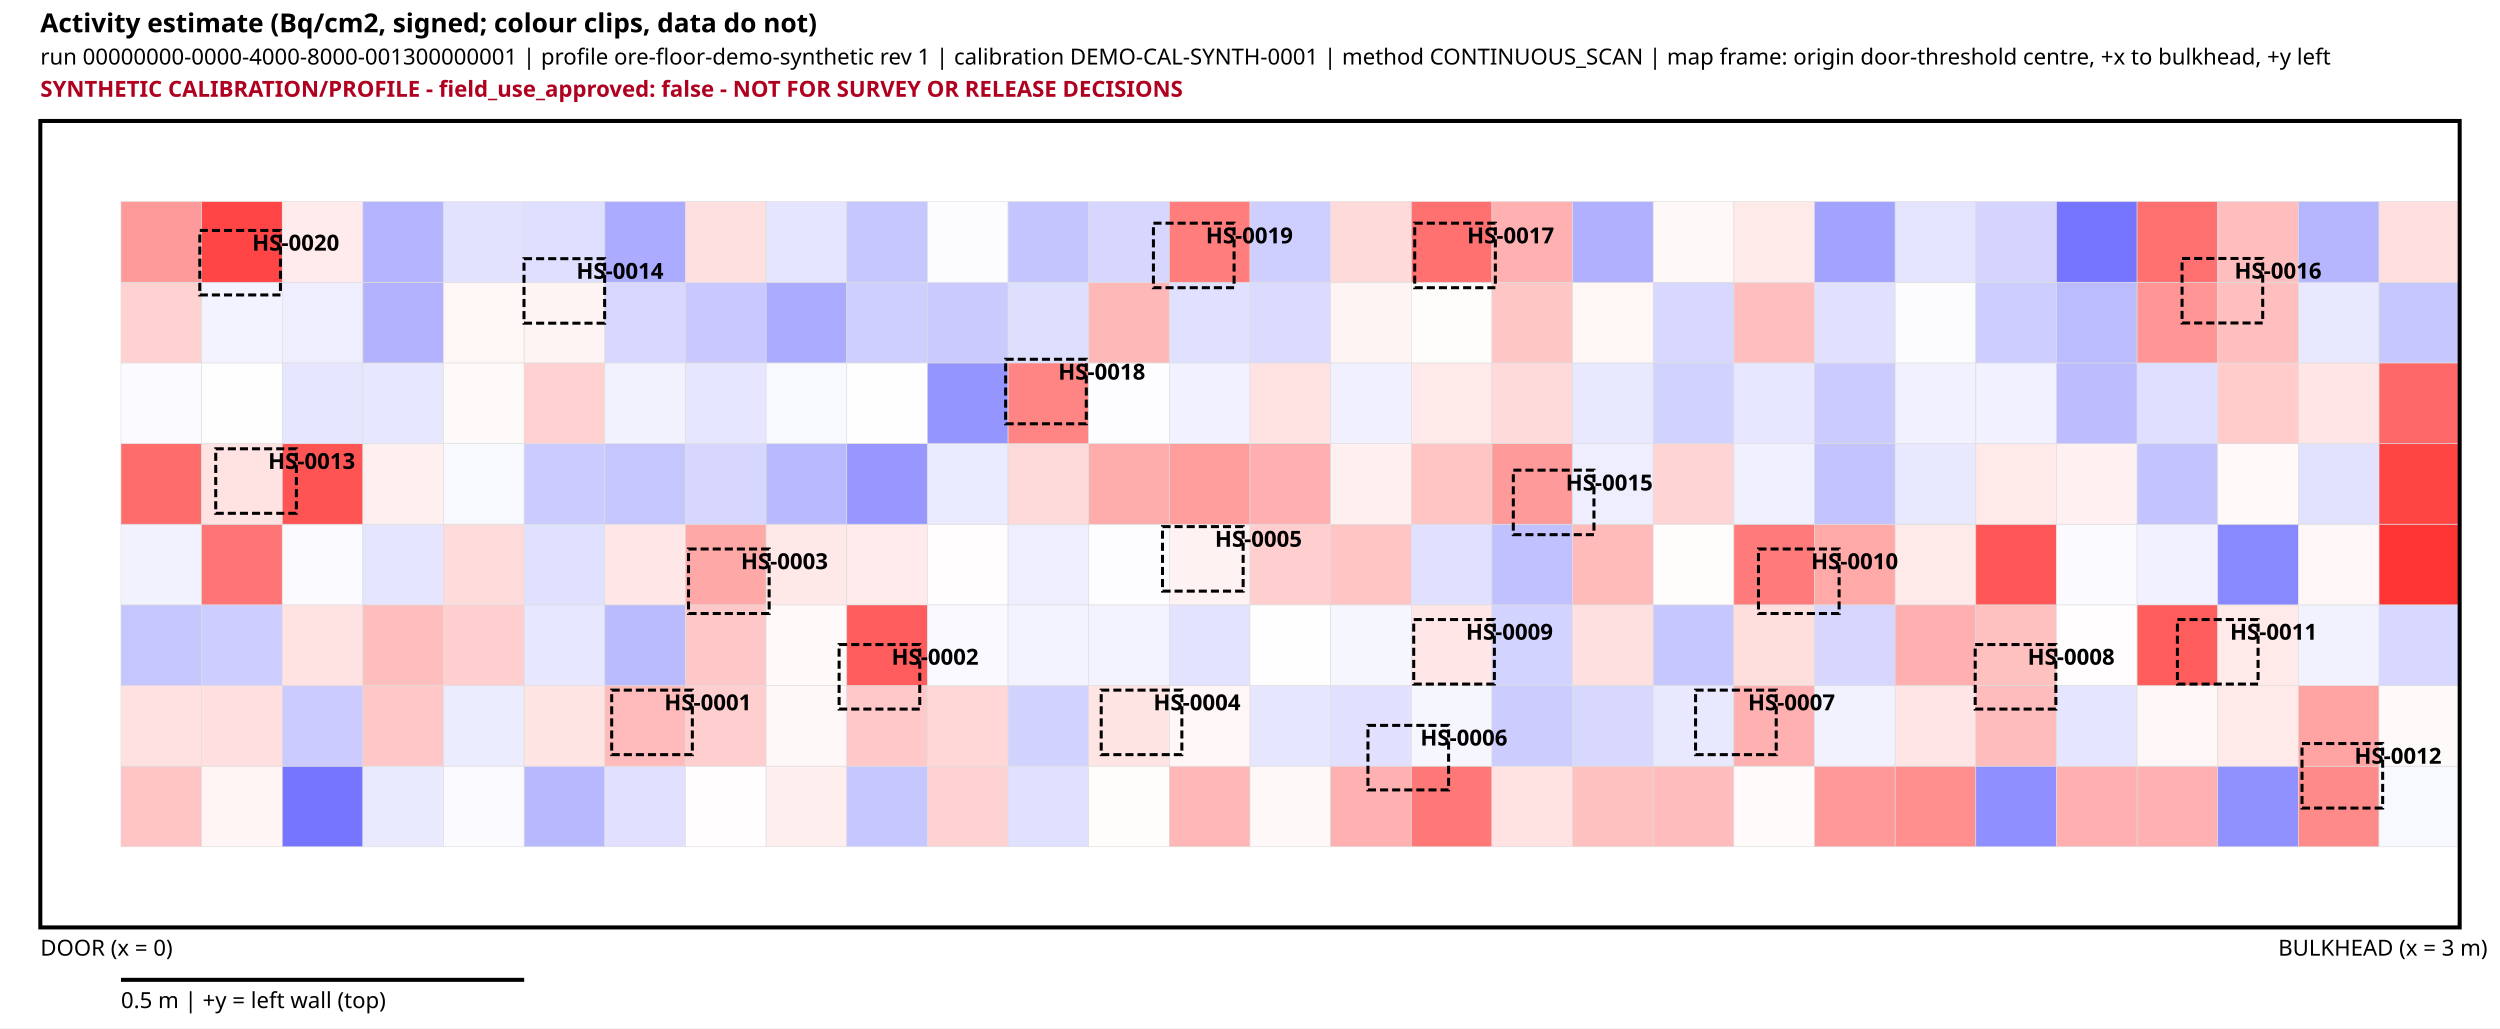
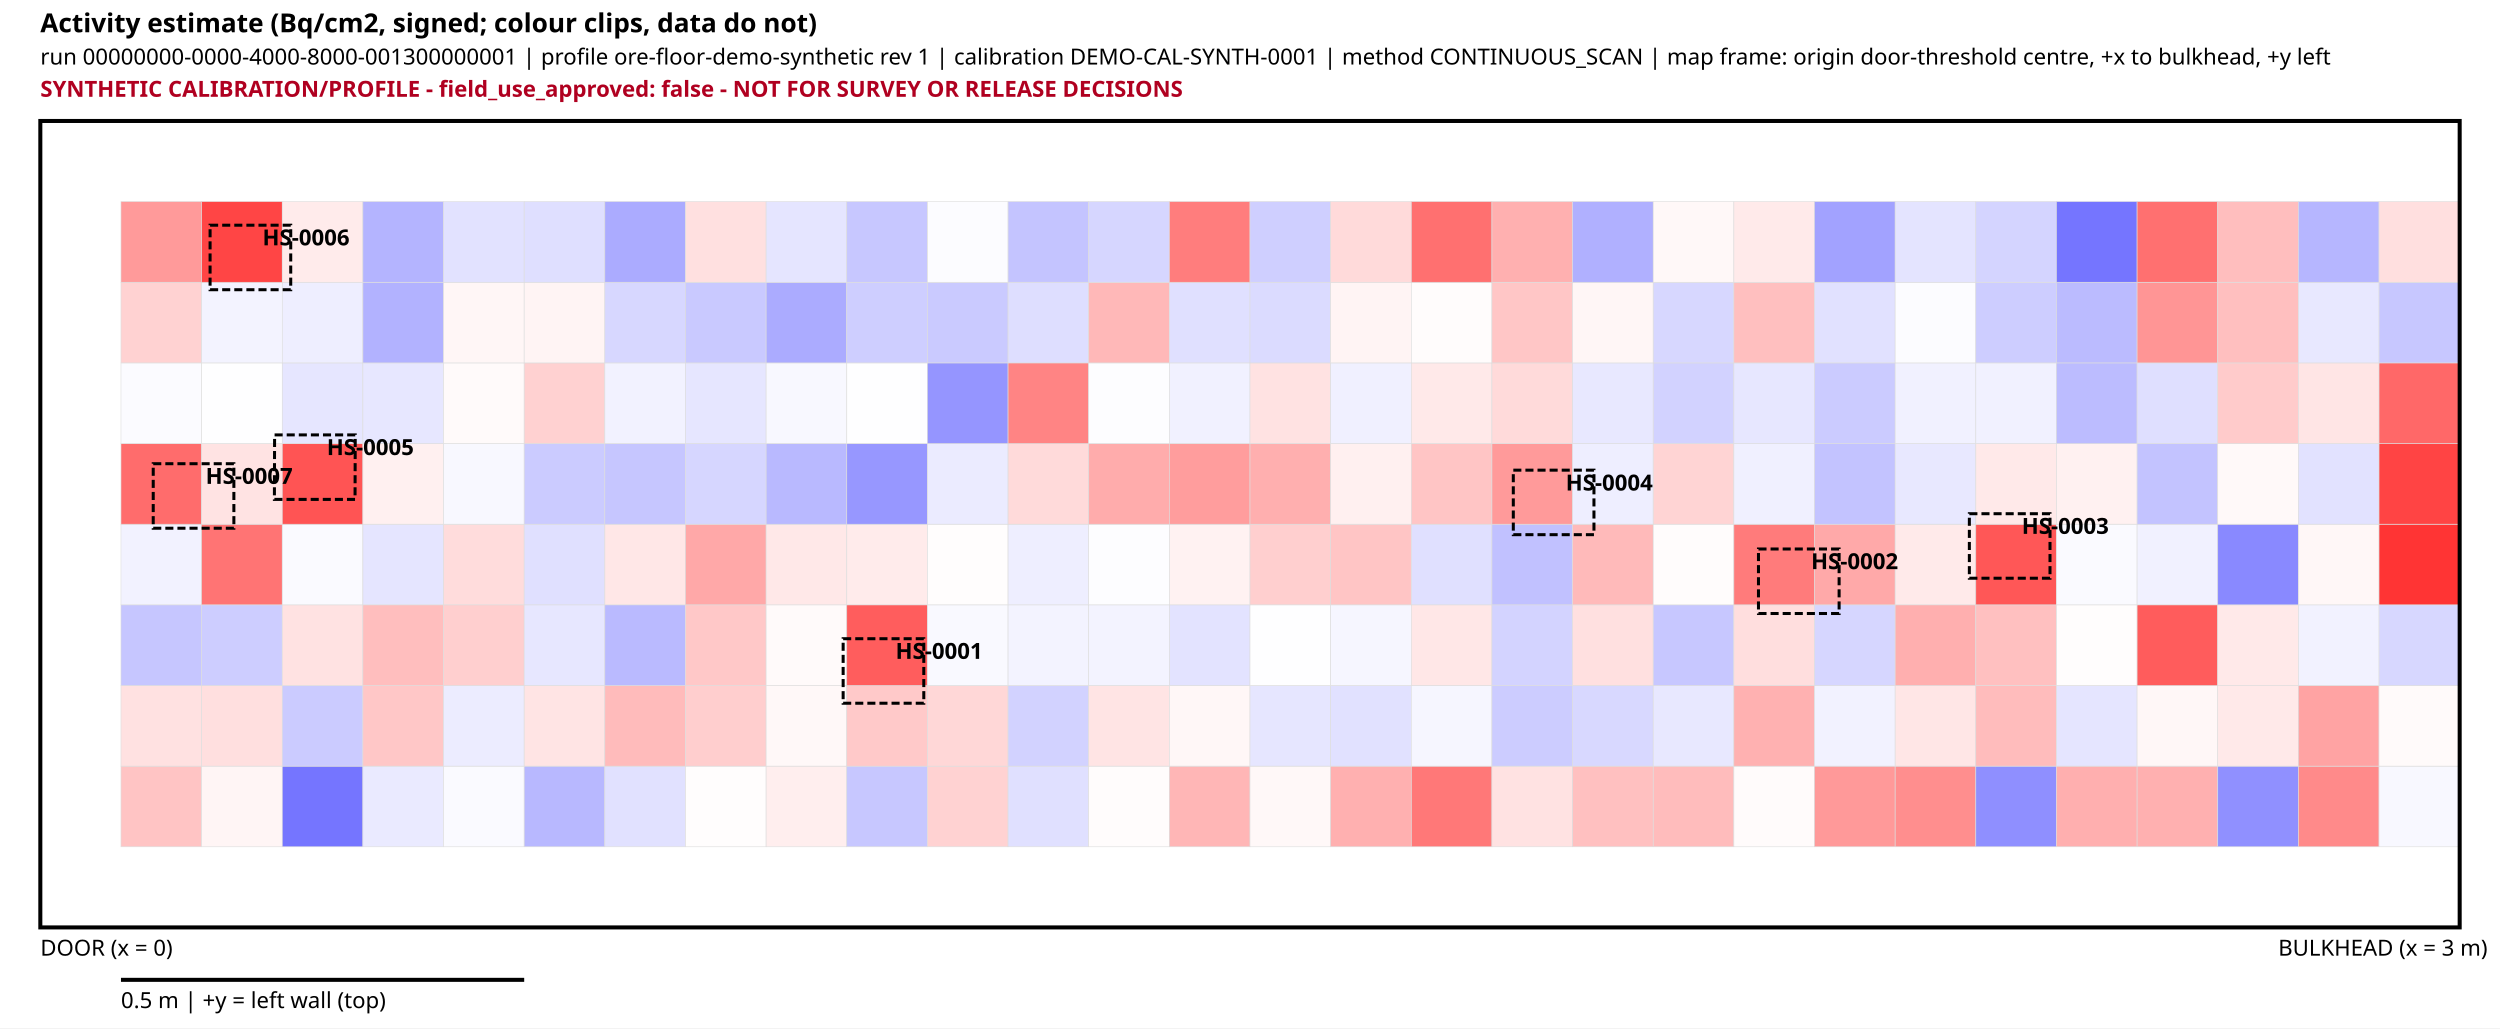
<svg xmlns="http://www.w3.org/2000/svg" width="1240" height="510" viewBox="0 0 1240 510" font-family="sans-serif" font-size="11">
  <defs>
    <pattern id="p-UNVISITED" width="8" height="8" patternUnits="userSpaceOnUse">
      <rect width="8" height="8" fill="#fff" />
      <path d="M0 8L8 0" stroke="#888" stroke-width="1" />
    </pattern>
    <pattern id="p-INVALID_DATA" width="8" height="8" patternUnits="userSpaceOnUse">
      <rect width="8" height="8" fill="#f6d5d5" />
      <path d="M0 0L8 8M0 8L8 0" stroke="#c83c3c" stroke-width="1" />
    </pattern>
    <pattern id="p-INSUFFICIENT_SENSITIVITY" width="6" height="6" patternUnits="userSpaceOnUse">
      <rect width="6" height="6" fill="#fdebc8" />
      <circle cx="3" cy="3" r="1.2" fill="#b9770e" />
    </pattern>
    <pattern id="p-BLOCKED" width="8" height="8" patternUnits="userSpaceOnUse">
      <rect width="8" height="8" fill="#e4dcf0" />
      <path d="M0 4H8" stroke="#785aa0" stroke-width="2" />
    </pattern>
    <pattern id="p-EXCLUDED" width="8" height="8" patternUnits="userSpaceOnUse">
      <rect width="8" height="8" fill="#5a5a5a" />
    </pattern>
    <pattern id="p-ACCEPTABLE" width="8" height="8" patternUnits="userSpaceOnUse">
      <rect width="8" height="8" fill="#2e8b57" />
    </pattern>
  </defs>
  <rect width="1240" height="510" fill="#fff" />
  <text x="20" y="16" font-size="13" font-weight="bold">Activity estimate (Bq/cm2, signed; colour clips, data do not)</text>
  <text x="20" y="32">run 00000000-0000-4000-8000-001300000001 | profile ore-floor-demo-synthetic rev 1 | calibration DEMO-CAL-SYNTH-0001 | method CONTINUOUS_SCAN | map frame: origin door-threshold centre, +x to bulkhead, +y left</text>
  <text x="20" y="48" fill="#b00020" font-weight="bold">SYNTHETIC CALIBRATION/PROFILE - field_use_approved: false - NOT FOR SURVEY OR RELEASE DECISIONS</text>
  <rect x="60.0" y="380.0" width="40.0" height="40.0" fill="rgb(255, 196, 196)" stroke="#ddd" stroke-width="0.3" />
  <rect x="100.0" y="380.0" width="40.0" height="40.0" fill="rgb(255, 245, 245)" stroke="#ddd" stroke-width="0.3" />
  <rect x="140.0" y="380.0" width="40.0" height="40.0" fill="rgb(117, 117, 255)" stroke="#ddd" stroke-width="0.3" />
  <rect x="180.0" y="380.0" width="40.0" height="40.0" fill="rgb(234, 234, 255)" stroke="#ddd" stroke-width="0.3" />
  <rect x="220.0" y="380.0" width="40.0" height="40.0" fill="rgb(250, 250, 255)" stroke="#ddd" stroke-width="0.3" />
  <rect x="260.0" y="380.0" width="40.0" height="40.0" fill="rgb(184, 184, 255)" stroke="#ddd" stroke-width="0.3" />
  <rect x="300.0" y="380.0" width="40.0" height="40.0" fill="rgb(225, 225, 255)" stroke="#ddd" stroke-width="0.3" />
  <rect x="340.0" y="380.0" width="40.0" height="40.0" fill="rgb(255, 253, 253)" stroke="#ddd" stroke-width="0.3" />
  <rect x="380.0" y="380.0" width="40.0" height="40.0" fill="rgb(255, 238, 238)" stroke="#ddd" stroke-width="0.3" />
  <rect x="420.0" y="380.0" width="40.0" height="40.0" fill="rgb(199, 199, 255)" stroke="#ddd" stroke-width="0.3" />
  <rect x="460.0" y="380.0" width="40.0" height="40.0" fill="rgb(255, 210, 210)" stroke="#ddd" stroke-width="0.3" />
  <rect x="500.0" y="380.0" width="40.0" height="40.0" fill="rgb(224, 224, 255)" stroke="#ddd" stroke-width="0.3" />
  <rect x="540.0" y="380.0" width="40.0" height="40.0" fill="rgb(255, 252, 252)" stroke="#ddd" stroke-width="0.3" />
  <rect x="580.0" y="380.0" width="40.0" height="40.0" fill="rgb(255, 182, 182)" stroke="#ddd" stroke-width="0.3" />
  <rect x="620.0" y="380.0" width="40.0" height="40.0" fill="rgb(255, 248, 248)" stroke="#ddd" stroke-width="0.3" />
  <rect x="660.0" y="380.0" width="40.0" height="40.0" fill="rgb(255, 176, 176)" stroke="#ddd" stroke-width="0.3" />
  <rect x="700.0" y="380.0" width="40.0" height="40.0" fill="rgb(255, 120, 120)" stroke="#ddd" stroke-width="0.3" />
  <rect x="740.0" y="380.0" width="40.0" height="40.0" fill="rgb(255, 226, 226)" stroke="#ddd" stroke-width="0.3" />
  <rect x="780.0" y="380.0" width="40.0" height="40.0" fill="rgb(255, 192, 192)" stroke="#ddd" stroke-width="0.3" />
  <rect x="820.0" y="380.0" width="40.0" height="40.0" fill="rgb(255, 188, 188)" stroke="#ddd" stroke-width="0.3" />
  <rect x="860.0" y="380.0" width="40.0" height="40.0" fill="rgb(255, 251, 251)" stroke="#ddd" stroke-width="0.3" />
  <rect x="900.0" y="380.0" width="40.0" height="40.0" fill="rgb(255, 153, 153)" stroke="#ddd" stroke-width="0.3" />
  <rect x="940.0" y="380.0" width="40.0" height="40.0" fill="rgb(255, 142, 142)" stroke="#ddd" stroke-width="0.3" />
  <rect x="980.0" y="380.0" width="40.0" height="40.0" fill="rgb(143, 143, 255)" stroke="#ddd" stroke-width="0.3" />
  <rect x="1020.0" y="380.0" width="40.0" height="40.0" fill="rgb(255, 175, 175)" stroke="#ddd" stroke-width="0.3" />
  <rect x="1060.0" y="380.0" width="40.0" height="40.0" fill="rgb(255, 176, 176)" stroke="#ddd" stroke-width="0.3" />
  <rect x="1100.0" y="380.0" width="40.0" height="40.0" fill="rgb(144, 144, 255)" stroke="#ddd" stroke-width="0.3" />
  <rect x="1140.0" y="380.0" width="40.0" height="40.0" fill="rgb(255, 138, 138)" stroke="#ddd" stroke-width="0.3" />
  <rect x="1180.0" y="380.0" width="40.0" height="40.0" fill="rgb(248, 248, 255)" stroke="#ddd" stroke-width="0.3" />
  <rect x="60.0" y="340.0" width="40.0" height="40.0" fill="rgb(255, 225, 225)" stroke="#ddd" stroke-width="0.3" />
  <rect x="100.0" y="340.0" width="40.0" height="40.0" fill="rgb(255, 223, 223)" stroke="#ddd" stroke-width="0.3" />
  <rect x="140.0" y="340.0" width="40.0" height="40.0" fill="rgb(203, 203, 255)" stroke="#ddd" stroke-width="0.3" />
  <rect x="180.0" y="340.0" width="40.0" height="40.0" fill="rgb(255, 199, 199)" stroke="#ddd" stroke-width="0.3" />
  <rect x="220.0" y="340.0" width="40.0" height="40.0" fill="rgb(236, 236, 255)" stroke="#ddd" stroke-width="0.3" />
  <rect x="260.0" y="340.0" width="40.0" height="40.0" fill="rgb(255, 228, 228)" stroke="#ddd" stroke-width="0.3" />
  <rect x="300.0" y="340.0" width="40.0" height="40.0" fill="rgb(255, 187, 187)" stroke="#ddd" stroke-width="0.3" />
  <rect x="340.0" y="340.0" width="40.0" height="40.0" fill="rgb(255, 206, 206)" stroke="#ddd" stroke-width="0.3" />
  <rect x="380.0" y="340.0" width="40.0" height="40.0" fill="rgb(255, 248, 248)" stroke="#ddd" stroke-width="0.3" />
  <rect x="420.0" y="340.0" width="40.0" height="40.0" fill="rgb(255, 201, 201)" stroke="#ddd" stroke-width="0.3" />
  <rect x="460.0" y="340.0" width="40.0" height="40.0" fill="rgb(255, 215, 215)" stroke="#ddd" stroke-width="0.3" />
  <rect x="500.0" y="340.0" width="40.0" height="40.0" fill="rgb(210, 210, 255)" stroke="#ddd" stroke-width="0.3" />
  <rect x="540.0" y="340.0" width="40.0" height="40.0" fill="rgb(255, 228, 228)" stroke="#ddd" stroke-width="0.3" />
  <rect x="580.0" y="340.0" width="40.0" height="40.0" fill="rgb(255, 247, 247)" stroke="#ddd" stroke-width="0.3" />
  <rect x="620.0" y="340.0" width="40.0" height="40.0" fill="rgb(230, 230, 255)" stroke="#ddd" stroke-width="0.3" />
  <rect x="660.0" y="340.0" width="40.0" height="40.0" fill="rgb(225, 225, 255)" stroke="#ddd" stroke-width="0.3" />
  <rect x="700.0" y="340.0" width="40.0" height="40.0" fill="rgb(246, 246, 255)" stroke="#ddd" stroke-width="0.3" />
  <rect x="740.0" y="340.0" width="40.0" height="40.0" fill="rgb(204, 204, 255)" stroke="#ddd" stroke-width="0.3" />
  <rect x="780.0" y="340.0" width="40.0" height="40.0" fill="rgb(216, 216, 255)" stroke="#ddd" stroke-width="0.3" />
  <rect x="820.0" y="340.0" width="40.0" height="40.0" fill="rgb(232, 232, 255)" stroke="#ddd" stroke-width="0.3" />
  <rect x="860.0" y="340.0" width="40.0" height="40.0" fill="rgb(255, 177, 177)" stroke="#ddd" stroke-width="0.3" />
  <rect x="900.0" y="340.0" width="40.0" height="40.0" fill="rgb(242, 242, 255)" stroke="#ddd" stroke-width="0.3" />
  <rect x="940.0" y="340.0" width="40.0" height="40.0" fill="rgb(255, 230, 230)" stroke="#ddd" stroke-width="0.3" />
  <rect x="980.0" y="340.0" width="40.0" height="40.0" fill="rgb(255, 188, 188)" stroke="#ddd" stroke-width="0.3" />
  <rect x="1020.0" y="340.0" width="40.0" height="40.0" fill="rgb(229, 229, 255)" stroke="#ddd" stroke-width="0.3" />
  <rect x="1060.0" y="340.0" width="40.0" height="40.0" fill="rgb(255, 247, 247)" stroke="#ddd" stroke-width="0.3" />
  <rect x="1100.0" y="340.0" width="40.0" height="40.0" fill="rgb(255, 233, 233)" stroke="#ddd" stroke-width="0.3" />
  <rect x="1140.0" y="340.0" width="40.0" height="40.0" fill="rgb(255, 163, 163)" stroke="#ddd" stroke-width="0.3" />
  <rect x="1180.0" y="340.0" width="40.0" height="40.0" fill="rgb(255, 250, 250)" stroke="#ddd" stroke-width="0.3" />
  <rect x="60.0" y="300.0" width="40.0" height="40.0" fill="rgb(198, 198, 255)" stroke="#ddd" stroke-width="0.3" />
  <rect x="100.0" y="300.0" width="40.0" height="40.0" fill="rgb(205, 205, 255)" stroke="#ddd" stroke-width="0.3" />
  <rect x="140.0" y="300.0" width="40.0" height="40.0" fill="rgb(255, 226, 226)" stroke="#ddd" stroke-width="0.3" />
  <rect x="180.0" y="300.0" width="40.0" height="40.0" fill="rgb(255, 190, 190)" stroke="#ddd" stroke-width="0.3" />
  <rect x="220.0" y="300.0" width="40.0" height="40.0" fill="rgb(255, 207, 207)" stroke="#ddd" stroke-width="0.3" />
  <rect x="260.0" y="300.0" width="40.0" height="40.0" fill="rgb(231, 231, 255)" stroke="#ddd" stroke-width="0.3" />
  <rect x="300.0" y="300.0" width="40.0" height="40.0" fill="rgb(186, 186, 255)" stroke="#ddd" stroke-width="0.3" />
  <rect x="340.0" y="300.0" width="40.0" height="40.0" fill="rgb(255, 200, 200)" stroke="#ddd" stroke-width="0.3" />
  <rect x="380.0" y="300.0" width="40.0" height="40.0" fill="rgb(255, 250, 250)" stroke="#ddd" stroke-width="0.3" />
  <rect x="420.0" y="300.0" width="40.0" height="40.0" fill="rgb(255, 93, 93)" stroke="#ddd" stroke-width="0.3" />
  <rect x="460.0" y="300.0" width="40.0" height="40.0" fill="rgb(249, 249, 255)" stroke="#ddd" stroke-width="0.3" />
  <rect x="500.0" y="300.0" width="40.0" height="40.0" fill="rgb(243, 243, 255)" stroke="#ddd" stroke-width="0.3" />
  <rect x="540.0" y="300.0" width="40.0" height="40.0" fill="rgb(243, 243, 255)" stroke="#ddd" stroke-width="0.3" />
  <rect x="580.0" y="300.0" width="40.0" height="40.0" fill="rgb(227, 227, 255)" stroke="#ddd" stroke-width="0.3" />
  <rect x="620.0" y="300.0" width="40.0" height="40.0" fill="rgb(254, 254, 255)" stroke="#ddd" stroke-width="0.3" />
  <rect x="660.0" y="300.0" width="40.0" height="40.0" fill="rgb(246, 246, 255)" stroke="#ddd" stroke-width="0.3" />
  <rect x="700.0" y="300.0" width="40.0" height="40.0" fill="rgb(255, 231, 231)" stroke="#ddd" stroke-width="0.3" />
  <rect x="740.0" y="300.0" width="40.0" height="40.0" fill="rgb(211, 211, 255)" stroke="#ddd" stroke-width="0.3" />
  <rect x="780.0" y="300.0" width="40.0" height="40.0" fill="rgb(255, 224, 224)" stroke="#ddd" stroke-width="0.3" />
  <rect x="820.0" y="300.0" width="40.0" height="40.0" fill="rgb(199, 199, 255)" stroke="#ddd" stroke-width="0.3" />
  <rect x="860.0" y="300.0" width="40.0" height="40.0" fill="rgb(255, 222, 222)" stroke="#ddd" stroke-width="0.3" />
  <rect x="900.0" y="300.0" width="40.0" height="40.0" fill="rgb(214, 214, 255)" stroke="#ddd" stroke-width="0.3" />
  <rect x="940.0" y="300.0" width="40.0" height="40.0" fill="rgb(255, 175, 175)" stroke="#ddd" stroke-width="0.3" />
  <rect x="980.0" y="300.0" width="40.0" height="40.0" fill="rgb(255, 192, 192)" stroke="#ddd" stroke-width="0.3" />
  <rect x="1020.0" y="300.0" width="40.0" height="40.0" fill="rgb(255, 253, 253)" stroke="#ddd" stroke-width="0.3" />
  <rect x="1060.0" y="300.0" width="40.0" height="40.0" fill="rgb(255, 92, 92)" stroke="#ddd" stroke-width="0.3" />
  <rect x="1100.0" y="300.0" width="40.0" height="40.0" fill="rgb(255, 233, 233)" stroke="#ddd" stroke-width="0.3" />
  <rect x="1140.0" y="300.0" width="40.0" height="40.0" fill="rgb(242, 242, 255)" stroke="#ddd" stroke-width="0.3" />
  <rect x="1180.0" y="300.0" width="40.0" height="40.0" fill="rgb(215, 215, 255)" stroke="#ddd" stroke-width="0.3" />
  <rect x="60.0" y="260.0" width="40.0" height="40.0" fill="rgb(242, 242, 255)" stroke="#ddd" stroke-width="0.3" />
  <rect x="100.0" y="260.0" width="40.0" height="40.0" fill="rgb(255, 116, 116)" stroke="#ddd" stroke-width="0.3" />
  <rect x="140.0" y="260.0" width="40.0" height="40.0" fill="rgb(250, 250, 255)" stroke="#ddd" stroke-width="0.3" />
  <rect x="180.0" y="260.0" width="40.0" height="40.0" fill="rgb(229, 229, 255)" stroke="#ddd" stroke-width="0.3" />
  <rect x="220.0" y="260.0" width="40.0" height="40.0" fill="rgb(255, 220, 220)" stroke="#ddd" stroke-width="0.3" />
  <rect x="260.0" y="260.0" width="40.0" height="40.0" fill="rgb(224, 224, 255)" stroke="#ddd" stroke-width="0.3" />
  <rect x="300.0" y="260.0" width="40.0" height="40.0" fill="rgb(255, 231, 231)" stroke="#ddd" stroke-width="0.3" />
  <rect x="340.0" y="260.0" width="40.0" height="40.0" fill="rgb(255, 168, 168)" stroke="#ddd" stroke-width="0.3" />
  <rect x="380.0" y="260.0" width="40.0" height="40.0" fill="rgb(255, 232, 232)" stroke="#ddd" stroke-width="0.3" />
  <rect x="420.0" y="260.0" width="40.0" height="40.0" fill="rgb(255, 235, 235)" stroke="#ddd" stroke-width="0.3" />
  <rect x="460.0" y="260.0" width="40.0" height="40.0" fill="rgb(255, 253, 253)" stroke="#ddd" stroke-width="0.3" />
  <rect x="500.0" y="260.0" width="40.0" height="40.0" fill="rgb(238, 238, 255)" stroke="#ddd" stroke-width="0.3" />
  <rect x="540.0" y="260.0" width="40.0" height="40.0" fill="rgb(253, 253, 255)" stroke="#ddd" stroke-width="0.3" />
  <rect x="580.0" y="260.0" width="40.0" height="40.0" fill="rgb(255, 242, 242)" stroke="#ddd" stroke-width="0.3" />
  <rect x="620.0" y="260.0" width="40.0" height="40.0" fill="rgb(255, 207, 207)" stroke="#ddd" stroke-width="0.3" />
  <rect x="660.0" y="260.0" width="40.0" height="40.0" fill="rgb(255, 197, 197)" stroke="#ddd" stroke-width="0.3" />
  <rect x="700.0" y="260.0" width="40.0" height="40.0" fill="rgb(224, 224, 255)" stroke="#ddd" stroke-width="0.3" />
  <rect x="740.0" y="260.0" width="40.0" height="40.0" fill="rgb(193, 193, 255)" stroke="#ddd" stroke-width="0.3" />
  <rect x="780.0" y="260.0" width="40.0" height="40.0" fill="rgb(255, 186, 186)" stroke="#ddd" stroke-width="0.3" />
  <rect x="820.0" y="260.0" width="40.0" height="40.0" fill="rgb(255, 252, 252)" stroke="#ddd" stroke-width="0.3" />
  <rect x="860.0" y="260.0" width="40.0" height="40.0" fill="rgb(255, 123, 123)" stroke="#ddd" stroke-width="0.3" />
  <rect x="900.0" y="260.0" width="40.0" height="40.0" fill="rgb(255, 169, 169)" stroke="#ddd" stroke-width="0.3" />
  <rect x="940.0" y="260.0" width="40.0" height="40.0" fill="rgb(255, 234, 234)" stroke="#ddd" stroke-width="0.3" />
  <rect x="980.0" y="260.0" width="40.0" height="40.0" fill="rgb(255, 87, 87)" stroke="#ddd" stroke-width="0.3" />
  <rect x="1020.0" y="260.0" width="40.0" height="40.0" fill="rgb(250, 250, 255)" stroke="#ddd" stroke-width="0.3" />
  <rect x="1060.0" y="260.0" width="40.0" height="40.0" fill="rgb(241, 241, 255)" stroke="#ddd" stroke-width="0.3" />
  <rect x="1100.0" y="260.0" width="40.0" height="40.0" fill="rgb(137, 137, 255)" stroke="#ddd" stroke-width="0.3" />
  <rect x="1140.0" y="260.0" width="40.0" height="40.0" fill="rgb(255, 247, 247)" stroke="#ddd" stroke-width="0.3" />
  <rect x="1180.0" y="260.0" width="40.0" height="40.0" fill="rgb(255, 52, 52)" stroke="#ddd" stroke-width="0.3" />
  <rect x="60.0" y="220.0" width="40.0" height="40.0" fill="rgb(255, 108, 108)" stroke="#ddd" stroke-width="0.3" />
  <rect x="100.0" y="220.0" width="40.0" height="40.0" fill="rgb(255, 227, 227)" stroke="#ddd" stroke-width="0.3" />
  <rect x="140.0" y="220.0" width="40.0" height="40.0" fill="rgb(255, 84, 84)" stroke="#ddd" stroke-width="0.3" />
  <rect x="180.0" y="220.0" width="40.0" height="40.0" fill="rgb(255, 240, 240)" stroke="#ddd" stroke-width="0.3" />
  <rect x="220.0" y="220.0" width="40.0" height="40.0" fill="rgb(248, 248, 255)" stroke="#ddd" stroke-width="0.3" />
  <rect x="260.0" y="220.0" width="40.0" height="40.0" fill="rgb(203, 203, 255)" stroke="#ddd" stroke-width="0.3" />
  <rect x="300.0" y="220.0" width="40.0" height="40.0" fill="rgb(198, 198, 255)" stroke="#ddd" stroke-width="0.3" />
  <rect x="340.0" y="220.0" width="40.0" height="40.0" fill="rgb(214, 214, 255)" stroke="#ddd" stroke-width="0.3" />
  <rect x="380.0" y="220.0" width="40.0" height="40.0" fill="rgb(185, 185, 255)" stroke="#ddd" stroke-width="0.3" />
  <rect x="420.0" y="220.0" width="40.0" height="40.0" fill="rgb(151, 151, 255)" stroke="#ddd" stroke-width="0.3" />
  <rect x="460.0" y="220.0" width="40.0" height="40.0" fill="rgb(235, 235, 255)" stroke="#ddd" stroke-width="0.3" />
  <rect x="500.0" y="220.0" width="40.0" height="40.0" fill="rgb(255, 218, 218)" stroke="#ddd" stroke-width="0.3" />
  <rect x="540.0" y="220.0" width="40.0" height="40.0" fill="rgb(255, 172, 172)" stroke="#ddd" stroke-width="0.3" />
  <rect x="580.0" y="220.0" width="40.0" height="40.0" fill="rgb(255, 157, 157)" stroke="#ddd" stroke-width="0.3" />
  <rect x="620.0" y="220.0" width="40.0" height="40.0" fill="rgb(255, 175, 175)" stroke="#ddd" stroke-width="0.3" />
  <rect x="660.0" y="220.0" width="40.0" height="40.0" fill="rgb(255, 240, 240)" stroke="#ddd" stroke-width="0.3" />
  <rect x="700.0" y="220.0" width="40.0" height="40.0" fill="rgb(255, 197, 197)" stroke="#ddd" stroke-width="0.3" />
  <rect x="740.0" y="220.0" width="40.0" height="40.0" fill="rgb(255, 154, 154)" stroke="#ddd" stroke-width="0.3" />
  <rect x="780.0" y="220.0" width="40.0" height="40.0" fill="rgb(238, 238, 255)" stroke="#ddd" stroke-width="0.3" />
  <rect x="820.0" y="220.0" width="40.0" height="40.0" fill="rgb(255, 212, 212)" stroke="#ddd" stroke-width="0.3" />
  <rect x="860.0" y="220.0" width="40.0" height="40.0" fill="rgb(240, 240, 255)" stroke="#ddd" stroke-width="0.3" />
  <rect x="900.0" y="220.0" width="40.0" height="40.0" fill="rgb(195, 195, 255)" stroke="#ddd" stroke-width="0.3" />
  <rect x="940.0" y="220.0" width="40.0" height="40.0" fill="rgb(232, 232, 255)" stroke="#ddd" stroke-width="0.3" />
  <rect x="980.0" y="220.0" width="40.0" height="40.0" fill="rgb(255, 233, 233)" stroke="#ddd" stroke-width="0.3" />
  <rect x="1020.0" y="220.0" width="40.0" height="40.0" fill="rgb(255, 241, 241)" stroke="#ddd" stroke-width="0.3" />
  <rect x="1060.0" y="220.0" width="40.0" height="40.0" fill="rgb(195, 195, 255)" stroke="#ddd" stroke-width="0.3" />
  <rect x="1100.0" y="220.0" width="40.0" height="40.0" fill="rgb(255, 249, 249)" stroke="#ddd" stroke-width="0.3" />
  <rect x="1140.0" y="220.0" width="40.0" height="40.0" fill="rgb(226, 226, 255)" stroke="#ddd" stroke-width="0.3" />
  <rect x="1180.0" y="220.0" width="40.0" height="40.0" fill="rgb(255, 68, 68)" stroke="#ddd" stroke-width="0.3" />
  <rect x="60.0" y="180.0" width="40.0" height="40.0" fill="rgb(251, 251, 255)" stroke="#ddd" stroke-width="0.3" />
  <rect x="100.0" y="180.0" width="40.0" height="40.0" fill="rgb(254, 254, 255)" stroke="#ddd" stroke-width="0.3" />
  <rect x="140.0" y="180.0" width="40.0" height="40.0" fill="rgb(230, 230, 255)" stroke="#ddd" stroke-width="0.3" />
  <rect x="180.0" y="180.0" width="40.0" height="40.0" fill="rgb(231, 231, 255)" stroke="#ddd" stroke-width="0.3" />
  <rect x="220.0" y="180.0" width="40.0" height="40.0" fill="rgb(255, 250, 250)" stroke="#ddd" stroke-width="0.3" />
  <rect x="260.0" y="180.0" width="40.0" height="40.0" fill="rgb(255, 209, 209)" stroke="#ddd" stroke-width="0.3" />
  <rect x="300.0" y="180.0" width="40.0" height="40.0" fill="rgb(242, 242, 255)" stroke="#ddd" stroke-width="0.3" />
  <rect x="340.0" y="180.0" width="40.0" height="40.0" fill="rgb(230, 230, 255)" stroke="#ddd" stroke-width="0.3" />
  <rect x="380.0" y="180.0" width="40.0" height="40.0" fill="rgb(248, 248, 255)" stroke="#ddd" stroke-width="0.3" />
  <rect x="420.0" y="180.0" width="40.0" height="40.0" fill="rgb(254, 254, 255)" stroke="#ddd" stroke-width="0.3" />
  <rect x="460.0" y="180.0" width="40.0" height="40.0" fill="rgb(149, 149, 255)" stroke="#ddd" stroke-width="0.3" />
  <rect x="500.0" y="180.0" width="40.0" height="40.0" fill="rgb(255, 132, 132)" stroke="#ddd" stroke-width="0.3" />
  <rect x="540.0" y="180.0" width="40.0" height="40.0" fill="rgb(253, 253, 255)" stroke="#ddd" stroke-width="0.3" />
  <rect x="580.0" y="180.0" width="40.0" height="40.0" fill="rgb(241, 241, 255)" stroke="#ddd" stroke-width="0.3" />
  <rect x="620.0" y="180.0" width="40.0" height="40.0" fill="rgb(255, 226, 226)" stroke="#ddd" stroke-width="0.3" />
  <rect x="660.0" y="180.0" width="40.0" height="40.0" fill="rgb(240, 240, 255)" stroke="#ddd" stroke-width="0.3" />
  <rect x="700.0" y="180.0" width="40.0" height="40.0" fill="rgb(255, 233, 233)" stroke="#ddd" stroke-width="0.3" />
  <rect x="740.0" y="180.0" width="40.0" height="40.0" fill="rgb(255, 218, 218)" stroke="#ddd" stroke-width="0.3" />
  <rect x="780.0" y="180.0" width="40.0" height="40.0" fill="rgb(232, 232, 255)" stroke="#ddd" stroke-width="0.3" />
  <rect x="820.0" y="180.0" width="40.0" height="40.0" fill="rgb(210, 210, 255)" stroke="#ddd" stroke-width="0.3" />
  <rect x="860.0" y="180.0" width="40.0" height="40.0" fill="rgb(231, 231, 255)" stroke="#ddd" stroke-width="0.3" />
  <rect x="900.0" y="180.0" width="40.0" height="40.0" fill="rgb(203, 203, 255)" stroke="#ddd" stroke-width="0.3" />
  <rect x="940.0" y="180.0" width="40.0" height="40.0" fill="rgb(241, 241, 255)" stroke="#ddd" stroke-width="0.3" />
  <rect x="980.0" y="180.0" width="40.0" height="40.0" fill="rgb(241, 241, 255)" stroke="#ddd" stroke-width="0.3" />
  <rect x="1020.0" y="180.0" width="40.0" height="40.0" fill="rgb(188, 188, 255)" stroke="#ddd" stroke-width="0.3" />
  <rect x="1060.0" y="180.0" width="40.0" height="40.0" fill="rgb(223, 223, 255)" stroke="#ddd" stroke-width="0.3" />
  <rect x="1100.0" y="180.0" width="40.0" height="40.0" fill="rgb(255, 203, 203)" stroke="#ddd" stroke-width="0.3" />
  <rect x="1140.0" y="180.0" width="40.0" height="40.0" fill="rgb(255, 229, 229)" stroke="#ddd" stroke-width="0.3" />
  <rect x="1180.0" y="180.0" width="40.0" height="40.0" fill="rgb(255, 104, 104)" stroke="#ddd" stroke-width="0.3" />
  <rect x="60.0" y="140.0" width="40.0" height="40.0" fill="rgb(255, 210, 210)" stroke="#ddd" stroke-width="0.3" />
  <rect x="100.0" y="140.0" width="40.0" height="40.0" fill="rgb(243, 243, 255)" stroke="#ddd" stroke-width="0.3" />
  <rect x="140.0" y="140.0" width="40.0" height="40.0" fill="rgb(238, 238, 255)" stroke="#ddd" stroke-width="0.3" />
  <rect x="180.0" y="140.0" width="40.0" height="40.0" fill="rgb(178, 178, 255)" stroke="#ddd" stroke-width="0.3" />
  <rect x="220.0" y="140.0" width="40.0" height="40.0" fill="rgb(255, 246, 246)" stroke="#ddd" stroke-width="0.3" />
  <rect x="260.0" y="140.0" width="40.0" height="40.0" fill="rgb(255, 244, 244)" stroke="#ddd" stroke-width="0.3" />
  <rect x="300.0" y="140.0" width="40.0" height="40.0" fill="rgb(215, 215, 255)" stroke="#ddd" stroke-width="0.3" />
  <rect x="340.0" y="140.0" width="40.0" height="40.0" fill="rgb(201, 201, 255)" stroke="#ddd" stroke-width="0.3" />
  <rect x="380.0" y="140.0" width="40.0" height="40.0" fill="rgb(171, 171, 255)" stroke="#ddd" stroke-width="0.3" />
  <rect x="420.0" y="140.0" width="40.0" height="40.0" fill="rgb(206, 206, 255)" stroke="#ddd" stroke-width="0.3" />
  <rect x="460.0" y="140.0" width="40.0" height="40.0" fill="rgb(202, 202, 255)" stroke="#ddd" stroke-width="0.3" />
  <rect x="500.0" y="140.0" width="40.0" height="40.0" fill="rgb(222, 222, 255)" stroke="#ddd" stroke-width="0.3" />
  <rect x="540.0" y="140.0" width="40.0" height="40.0" fill="rgb(255, 184, 184)" stroke="#ddd" stroke-width="0.3" />
  <rect x="580.0" y="140.0" width="40.0" height="40.0" fill="rgb(224, 224, 255)" stroke="#ddd" stroke-width="0.3" />
  <rect x="620.0" y="140.0" width="40.0" height="40.0" fill="rgb(219, 219, 255)" stroke="#ddd" stroke-width="0.3" />
  <rect x="660.0" y="140.0" width="40.0" height="40.0" fill="rgb(255, 244, 244)" stroke="#ddd" stroke-width="0.3" />
  <rect x="700.0" y="140.0" width="40.0" height="40.0" fill="rgb(255, 252, 252)" stroke="#ddd" stroke-width="0.3" />
  <rect x="740.0" y="140.0" width="40.0" height="40.0" fill="rgb(255, 198, 198)" stroke="#ddd" stroke-width="0.3" />
  <rect x="780.0" y="140.0" width="40.0" height="40.0" fill="rgb(255, 246, 246)" stroke="#ddd" stroke-width="0.3" />
  <rect x="820.0" y="140.0" width="40.0" height="40.0" fill="rgb(215, 215, 255)" stroke="#ddd" stroke-width="0.3" />
  <rect x="860.0" y="140.0" width="40.0" height="40.0" fill="rgb(255, 191, 191)" stroke="#ddd" stroke-width="0.3" />
  <rect x="900.0" y="140.0" width="40.0" height="40.0" fill="rgb(225, 225, 255)" stroke="#ddd" stroke-width="0.3" />
  <rect x="940.0" y="140.0" width="40.0" height="40.0" fill="rgb(252, 252, 255)" stroke="#ddd" stroke-width="0.3" />
  <rect x="980.0" y="140.0" width="40.0" height="40.0" fill="rgb(205, 205, 255)" stroke="#ddd" stroke-width="0.3" />
  <rect x="1020.0" y="140.0" width="40.0" height="40.0" fill="rgb(187, 187, 255)" stroke="#ddd" stroke-width="0.3" />
  <rect x="1060.0" y="140.0" width="40.0" height="40.0" fill="rgb(255, 149, 149)" stroke="#ddd" stroke-width="0.3" />
  <rect x="1100.0" y="140.0" width="40.0" height="40.0" fill="rgb(255, 191, 191)" stroke="#ddd" stroke-width="0.3" />
  <rect x="1140.0" y="140.0" width="40.0" height="40.0" fill="rgb(232, 232, 255)" stroke="#ddd" stroke-width="0.3" />
  <rect x="1180.0" y="140.0" width="40.0" height="40.0" fill="rgb(199, 199, 255)" stroke="#ddd" stroke-width="0.3" />
  <rect x="60.0" y="100.0" width="40.0" height="40.0" fill="rgb(255, 154, 154)" stroke="#ddd" stroke-width="0.3" />
  <rect x="100.0" y="100.0" width="40.0" height="40.0" fill="rgb(255, 69, 69)" stroke="#ddd" stroke-width="0.3" />
  <rect x="140.0" y="100.0" width="40.0" height="40.0" fill="rgb(255, 235, 235)" stroke="#ddd" stroke-width="0.3" />
  <rect x="180.0" y="100.0" width="40.0" height="40.0" fill="rgb(180, 180, 255)" stroke="#ddd" stroke-width="0.3" />
  <rect x="220.0" y="100.0" width="40.0" height="40.0" fill="rgb(226, 226, 255)" stroke="#ddd" stroke-width="0.3" />
  <rect x="260.0" y="100.0" width="40.0" height="40.0" fill="rgb(223, 223, 255)" stroke="#ddd" stroke-width="0.3" />
  <rect x="300.0" y="100.0" width="40.0" height="40.0" fill="rgb(171, 171, 255)" stroke="#ddd" stroke-width="0.3" />
  <rect x="340.0" y="100.0" width="40.0" height="40.0" fill="rgb(255, 224, 224)" stroke="#ddd" stroke-width="0.3" />
  <rect x="380.0" y="100.0" width="40.0" height="40.0" fill="rgb(229, 229, 255)" stroke="#ddd" stroke-width="0.3" />
  <rect x="420.0" y="100.0" width="40.0" height="40.0" fill="rgb(199, 199, 255)" stroke="#ddd" stroke-width="0.3" />
  <rect x="460.0" y="100.0" width="40.0" height="40.0" fill="rgb(252, 252, 255)" stroke="#ddd" stroke-width="0.3" />
  <rect x="500.0" y="100.0" width="40.0" height="40.0" fill="rgb(196, 196, 255)" stroke="#ddd" stroke-width="0.3" />
  <rect x="540.0" y="100.0" width="40.0" height="40.0" fill="rgb(214, 214, 255)" stroke="#ddd" stroke-width="0.3" />
  <rect x="580.0" y="100.0" width="40.0" height="40.0" fill="rgb(255, 125, 125)" stroke="#ddd" stroke-width="0.3" />
  <rect x="620.0" y="100.0" width="40.0" height="40.0" fill="rgb(207, 207, 255)" stroke="#ddd" stroke-width="0.3" />
  <rect x="660.0" y="100.0" width="40.0" height="40.0" fill="rgb(255, 218, 218)" stroke="#ddd" stroke-width="0.3" />
  <rect x="700.0" y="100.0" width="40.0" height="40.0" fill="rgb(255, 112, 112)" stroke="#ddd" stroke-width="0.3" />
  <rect x="740.0" y="100.0" width="40.0" height="40.0" fill="rgb(255, 176, 176)" stroke="#ddd" stroke-width="0.3" />
  <rect x="780.0" y="100.0" width="40.0" height="40.0" fill="rgb(176, 176, 255)" stroke="#ddd" stroke-width="0.3" />
  <rect x="820.0" y="100.0" width="40.0" height="40.0" fill="rgb(255, 248, 248)" stroke="#ddd" stroke-width="0.3" />
  <rect x="860.0" y="100.0" width="40.0" height="40.0" fill="rgb(255, 234, 234)" stroke="#ddd" stroke-width="0.3" />
  <rect x="900.0" y="100.0" width="40.0" height="40.0" fill="rgb(162, 162, 255)" stroke="#ddd" stroke-width="0.3" />
  <rect x="940.0" y="100.0" width="40.0" height="40.0" fill="rgb(228, 228, 255)" stroke="#ddd" stroke-width="0.3" />
  <rect x="980.0" y="100.0" width="40.0" height="40.0" fill="rgb(212, 212, 255)" stroke="#ddd" stroke-width="0.3" />
  <rect x="1020.0" y="100.0" width="40.0" height="40.0" fill="rgb(117, 117, 255)" stroke="#ddd" stroke-width="0.3" />
  <rect x="1060.0" y="100.0" width="40.0" height="40.0" fill="rgb(255, 112, 112)" stroke="#ddd" stroke-width="0.3" />
  <rect x="1100.0" y="100.0" width="40.0" height="40.0" fill="rgb(255, 190, 190)" stroke="#ddd" stroke-width="0.3" />
  <rect x="1140.0" y="100.0" width="40.0" height="40.0" fill="rgb(182, 182, 255)" stroke="#ddd" stroke-width="0.3" />
  <rect x="1180.0" y="100.0" width="40.0" height="40.0" fill="rgb(255, 223, 223)" stroke="#ddd" stroke-width="0.3" />
  <rect x="20.0" y="60.0" width="1200.0" height="400.0" fill="none" stroke="#000" stroke-width="2" />
  <text x="20.0" y="474.0">DOOR (x = 0)</text>
  <text x="1130.0" y="474.0">BULKHEAD (x = 3 m)</text>
  <line x1="60.0" y1="486.0" x2="260.0" y2="486.0" stroke="#000" stroke-width="2" />
  <text x="60.0" y="500.0">0.5 m | +y = left wall (top)</text>
-   <polygon points="303.4,374.3 343.4,374.3 343.4,342.3 303.4,342.3" fill="none" stroke="#000" stroke-width="1.5" stroke-dasharray="4 2" />
-   <text x="329.5" y="352.3" font-weight="bold">HS-0001</text>
-   <polygon points="456.2,319.7 416.2,319.7 416.2,351.7 456.2,351.7" fill="none" stroke="#000" stroke-width="1.5" stroke-dasharray="4 2" />
-   <text x="442.2" y="329.7" font-weight="bold">HS-0002</text>
-   <polygon points="341.5,304.3 381.5,304.3 381.5,272.3 341.5,272.3" fill="none" stroke="#000" stroke-width="1.5" stroke-dasharray="4 2" />
-   <text x="367.5" y="282.3" font-weight="bold">HS-0003</text>
-   <polygon points="546.2,374.3 586.2,374.3 586.2,342.3 546.2,342.3" fill="none" stroke="#000" stroke-width="1.5" stroke-dasharray="4 2" />
-   <text x="572.1" y="352.3" font-weight="bold">HS-0004</text>
-   <polygon points="616.6,261.2 576.6,261.2 576.6,293.2 616.6,293.2" fill="none" stroke="#000" stroke-width="1.5" stroke-dasharray="4 2" />
-   <text x="602.6" y="271.2" font-weight="bold">HS-0005</text>
-   <polygon points="718.5,359.8 678.5,359.8 678.5,391.8 718.5,391.8" fill="none" stroke="#000" stroke-width="1.5" stroke-dasharray="4 2" />
-   <text x="704.5" y="369.8" font-weight="bold">HS-0006</text>
-   <polygon points="841.0,374.3 881.0,374.3 881.0,342.3 841.0,342.3" fill="none" stroke="#000" stroke-width="1.5" stroke-dasharray="4 2" />
-   <text x="867.0" y="352.3" font-weight="bold">HS-0007</text>
-   <polygon points="979.7,351.7 1019.7,351.7 1019.7,319.7 979.7,319.7" fill="none" stroke="#000" stroke-width="1.5" stroke-dasharray="4 2" />
-   <text x="1005.7" y="329.7" font-weight="bold">HS-0008</text>
-   <polygon points="701.2,339.3 741.2,339.3 741.2,307.3 701.2,307.3" fill="none" stroke="#000" stroke-width="1.5" stroke-dasharray="4 2" />
-   <text x="727.1" y="317.3" font-weight="bold">HS-0009</text>
+   <polygon points="418.2,348.8 458.2,348.8 458.2,316.8 418.2,316.8" fill="none" stroke="#000" stroke-width="1.5" stroke-dasharray="4 2" />
+   <text x="444.2" y="326.8" font-weight="bold">HS-0001</text>
  <polygon points="872.2,304.3 912.2,304.3 912.2,272.3 872.2,272.3" fill="none" stroke="#000" stroke-width="1.5" stroke-dasharray="4 2" />
-   <text x="898.3" y="282.3" font-weight="bold">HS-0010</text>
-   <polygon points="1080.0,339.3 1120.0,339.3 1120.0,307.3 1080.0,307.3" fill="none" stroke="#000" stroke-width="1.5" stroke-dasharray="4 2" />
-   <text x="1106.1" y="317.3" font-weight="bold">HS-0011</text>
-   <polygon points="1141.8,400.8 1181.8,400.8 1181.8,368.8 1141.8,368.8" fill="none" stroke="#000" stroke-width="1.5" stroke-dasharray="4 2" />
-   <text x="1167.8" y="378.8" font-weight="bold">HS-0012</text>
-   <polygon points="147.0,222.6 107.0,222.6 107.0,254.6 147.0,254.6" fill="none" stroke="#000" stroke-width="1.5" stroke-dasharray="4 2" />
-   <text x="133.0" y="232.6" font-weight="bold">HS-0013</text>
-   <polygon points="259.9,160.3 299.9,160.3 299.9,128.3 259.9,128.3" fill="none" stroke="#000" stroke-width="1.5" stroke-dasharray="4 2" />
-   <text x="285.9" y="138.3" font-weight="bold">HS-0014</text>
+   <text x="898.3" y="282.3" font-weight="bold">HS-0002</text>
+   <polygon points="1016.8,254.8 976.8,254.8 976.8,286.8 1016.8,286.8" fill="none" stroke="#000" stroke-width="1.5" stroke-dasharray="4 2" />
+   <text x="1002.8" y="264.8" font-weight="bold">HS-0003</text>
  <polygon points="750.6,265.2 790.6,265.2 790.6,233.2 750.6,233.2" fill="none" stroke="#000" stroke-width="1.5" stroke-dasharray="4 2" />
-   <text x="776.6" y="243.3" font-weight="bold">HS-0015</text>
-   <polygon points="1082.3,160.2 1122.3,160.2 1122.3,128.2 1082.3,128.2" fill="none" stroke="#000" stroke-width="1.5" stroke-dasharray="4 2" />
-   <text x="1108.3" y="138.2" font-weight="bold">HS-0016</text>
-   <polygon points="741.7,110.7 701.7,110.7 701.7,142.7 741.7,142.7" fill="none" stroke="#000" stroke-width="1.5" stroke-dasharray="4 2" />
-   <text x="727.7" y="120.7" font-weight="bold">HS-0017</text>
-   <polygon points="538.8,178.2 498.8,178.2 498.8,210.2 538.8,210.2" fill="none" stroke="#000" stroke-width="1.5" stroke-dasharray="4 2" />
-   <text x="524.9" y="188.3" font-weight="bold">HS-0018</text>
-   <polygon points="612.1,110.7 572.1,110.7 572.1,142.7 612.1,142.7" fill="none" stroke="#000" stroke-width="1.5" stroke-dasharray="4 2" />
-   <text x="598.1" y="120.7" font-weight="bold">HS-0019</text>
-   <polygon points="139.1,114.3 99.1,114.3 99.1,146.3 139.1,146.3" fill="none" stroke="#000" stroke-width="1.5" stroke-dasharray="4 2" />
-   <text x="125.1" y="124.3" font-weight="bold">HS-0020</text>
+   <text x="776.6" y="243.3" font-weight="bold">HS-0004</text>
+   <polygon points="176.2,215.7 136.2,215.7 136.1,247.7 176.1,247.7" fill="none" stroke="#000" stroke-width="1.5" stroke-dasharray="4 2" />
+   <text x="162.1" y="225.7" font-weight="bold">HS-0005</text>
+   <polygon points="144.2,111.7 104.2,111.7 104.2,143.7 144.2,143.7" fill="none" stroke="#000" stroke-width="1.5" stroke-dasharray="4 2" />
+   <text x="130.2" y="121.7" font-weight="bold">HS-0006</text>
+   <polygon points="116.0,230.0 76.0,230.0 76.0,262.0 116.0,262.0" fill="none" stroke="#000" stroke-width="1.5" stroke-dasharray="4 2" />
+   <text x="102.0" y="240.0" font-weight="bold">HS-0007</text>
</svg>
